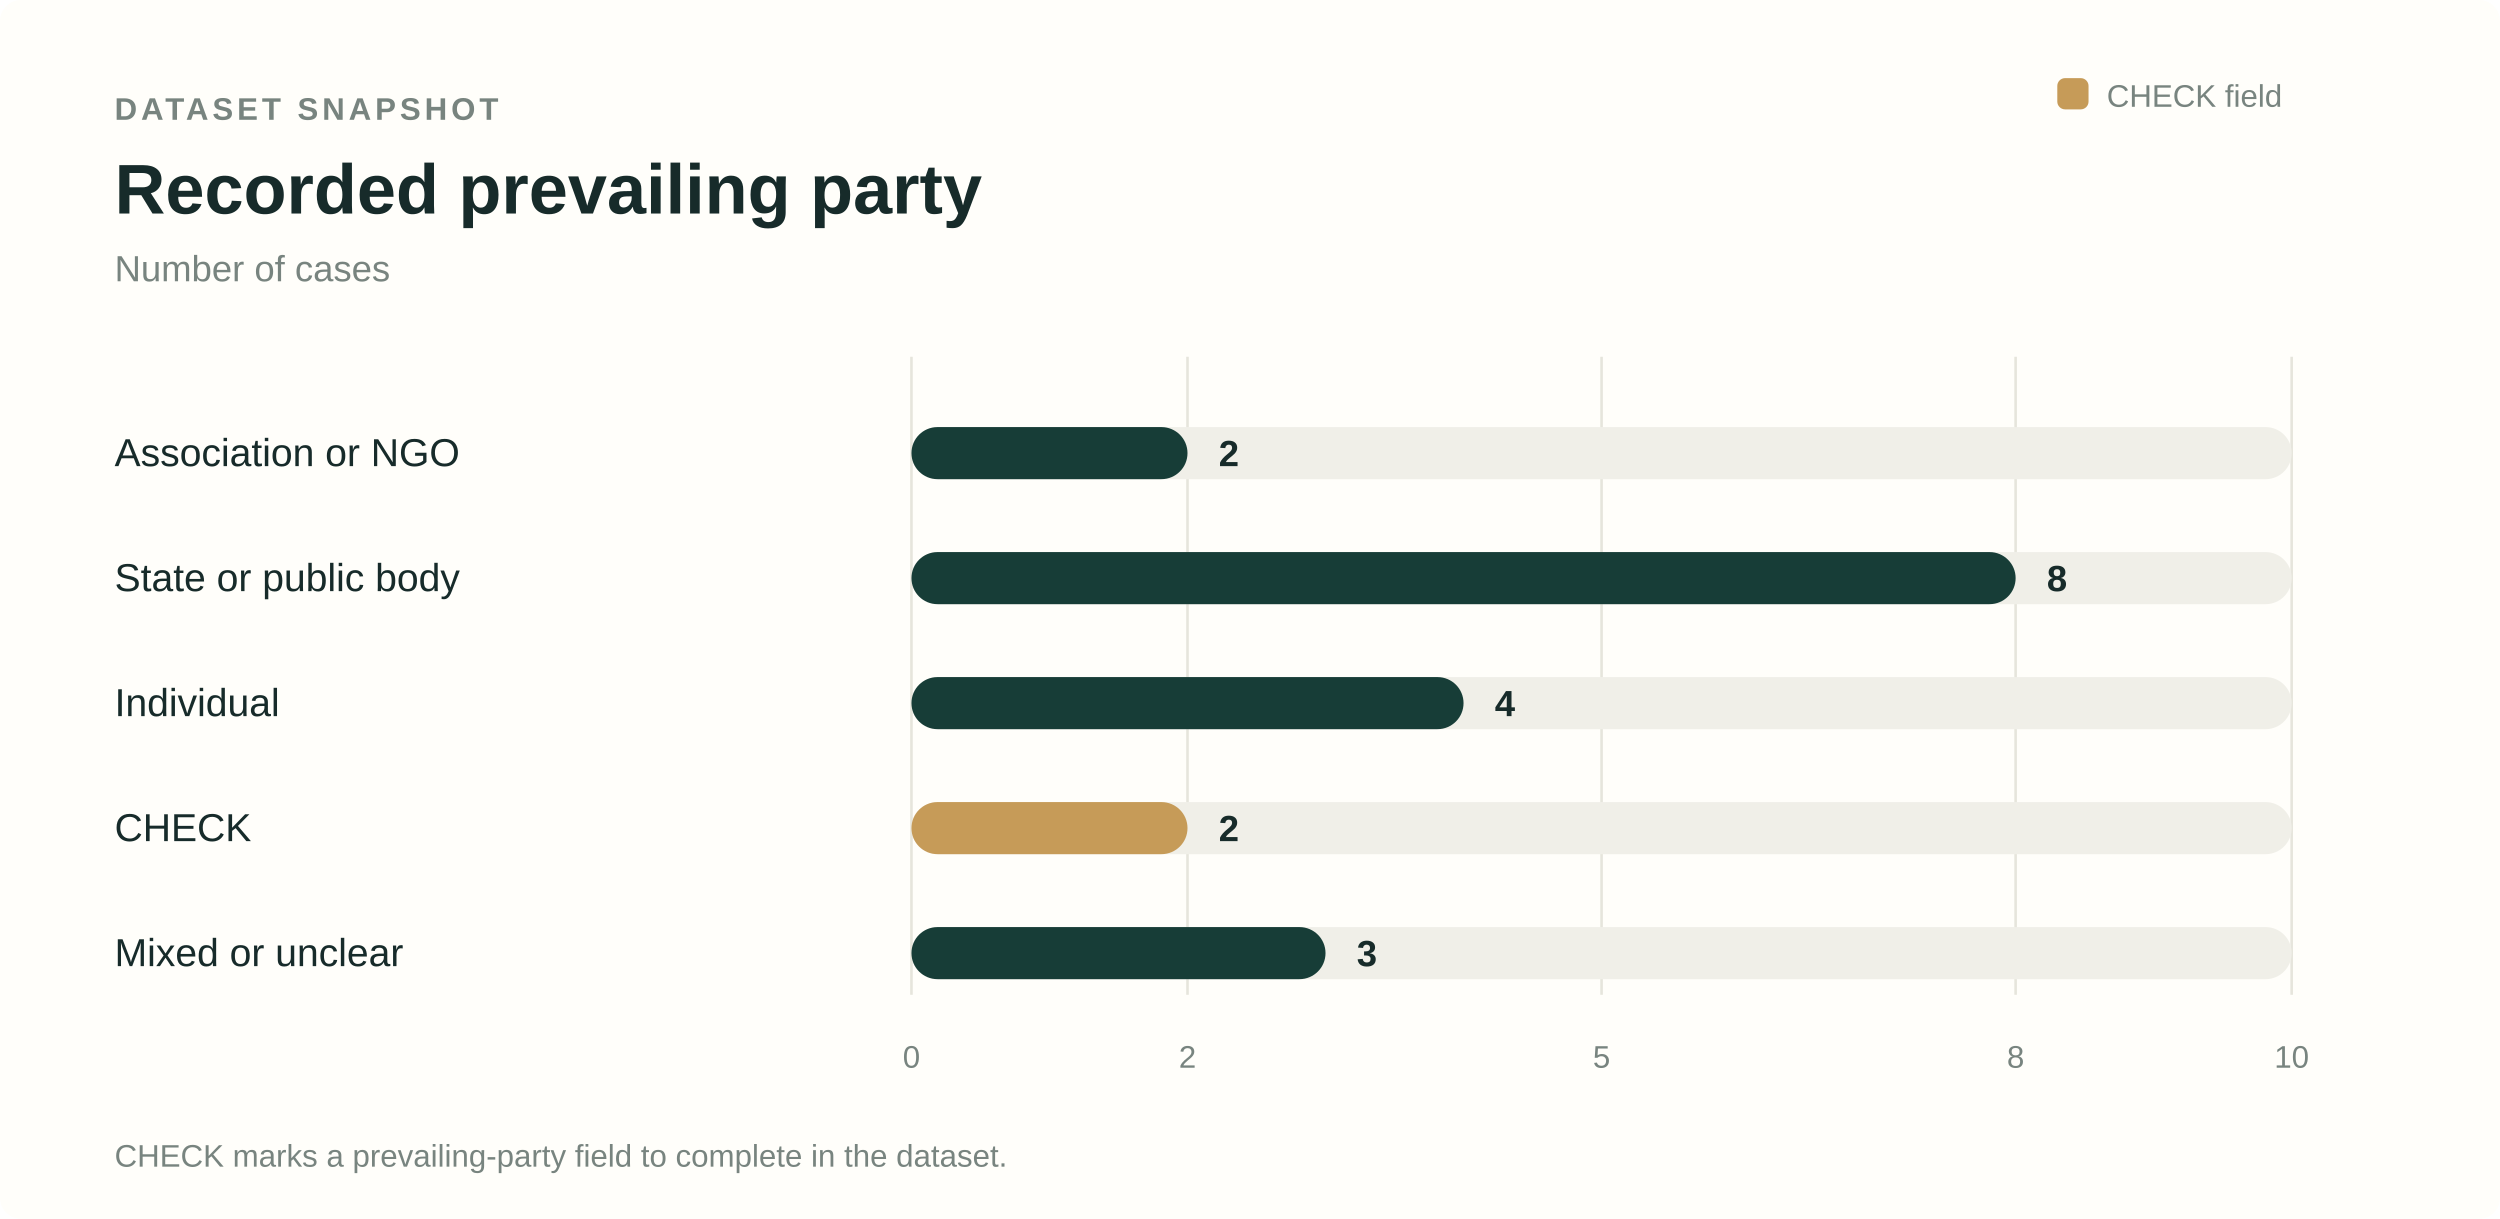
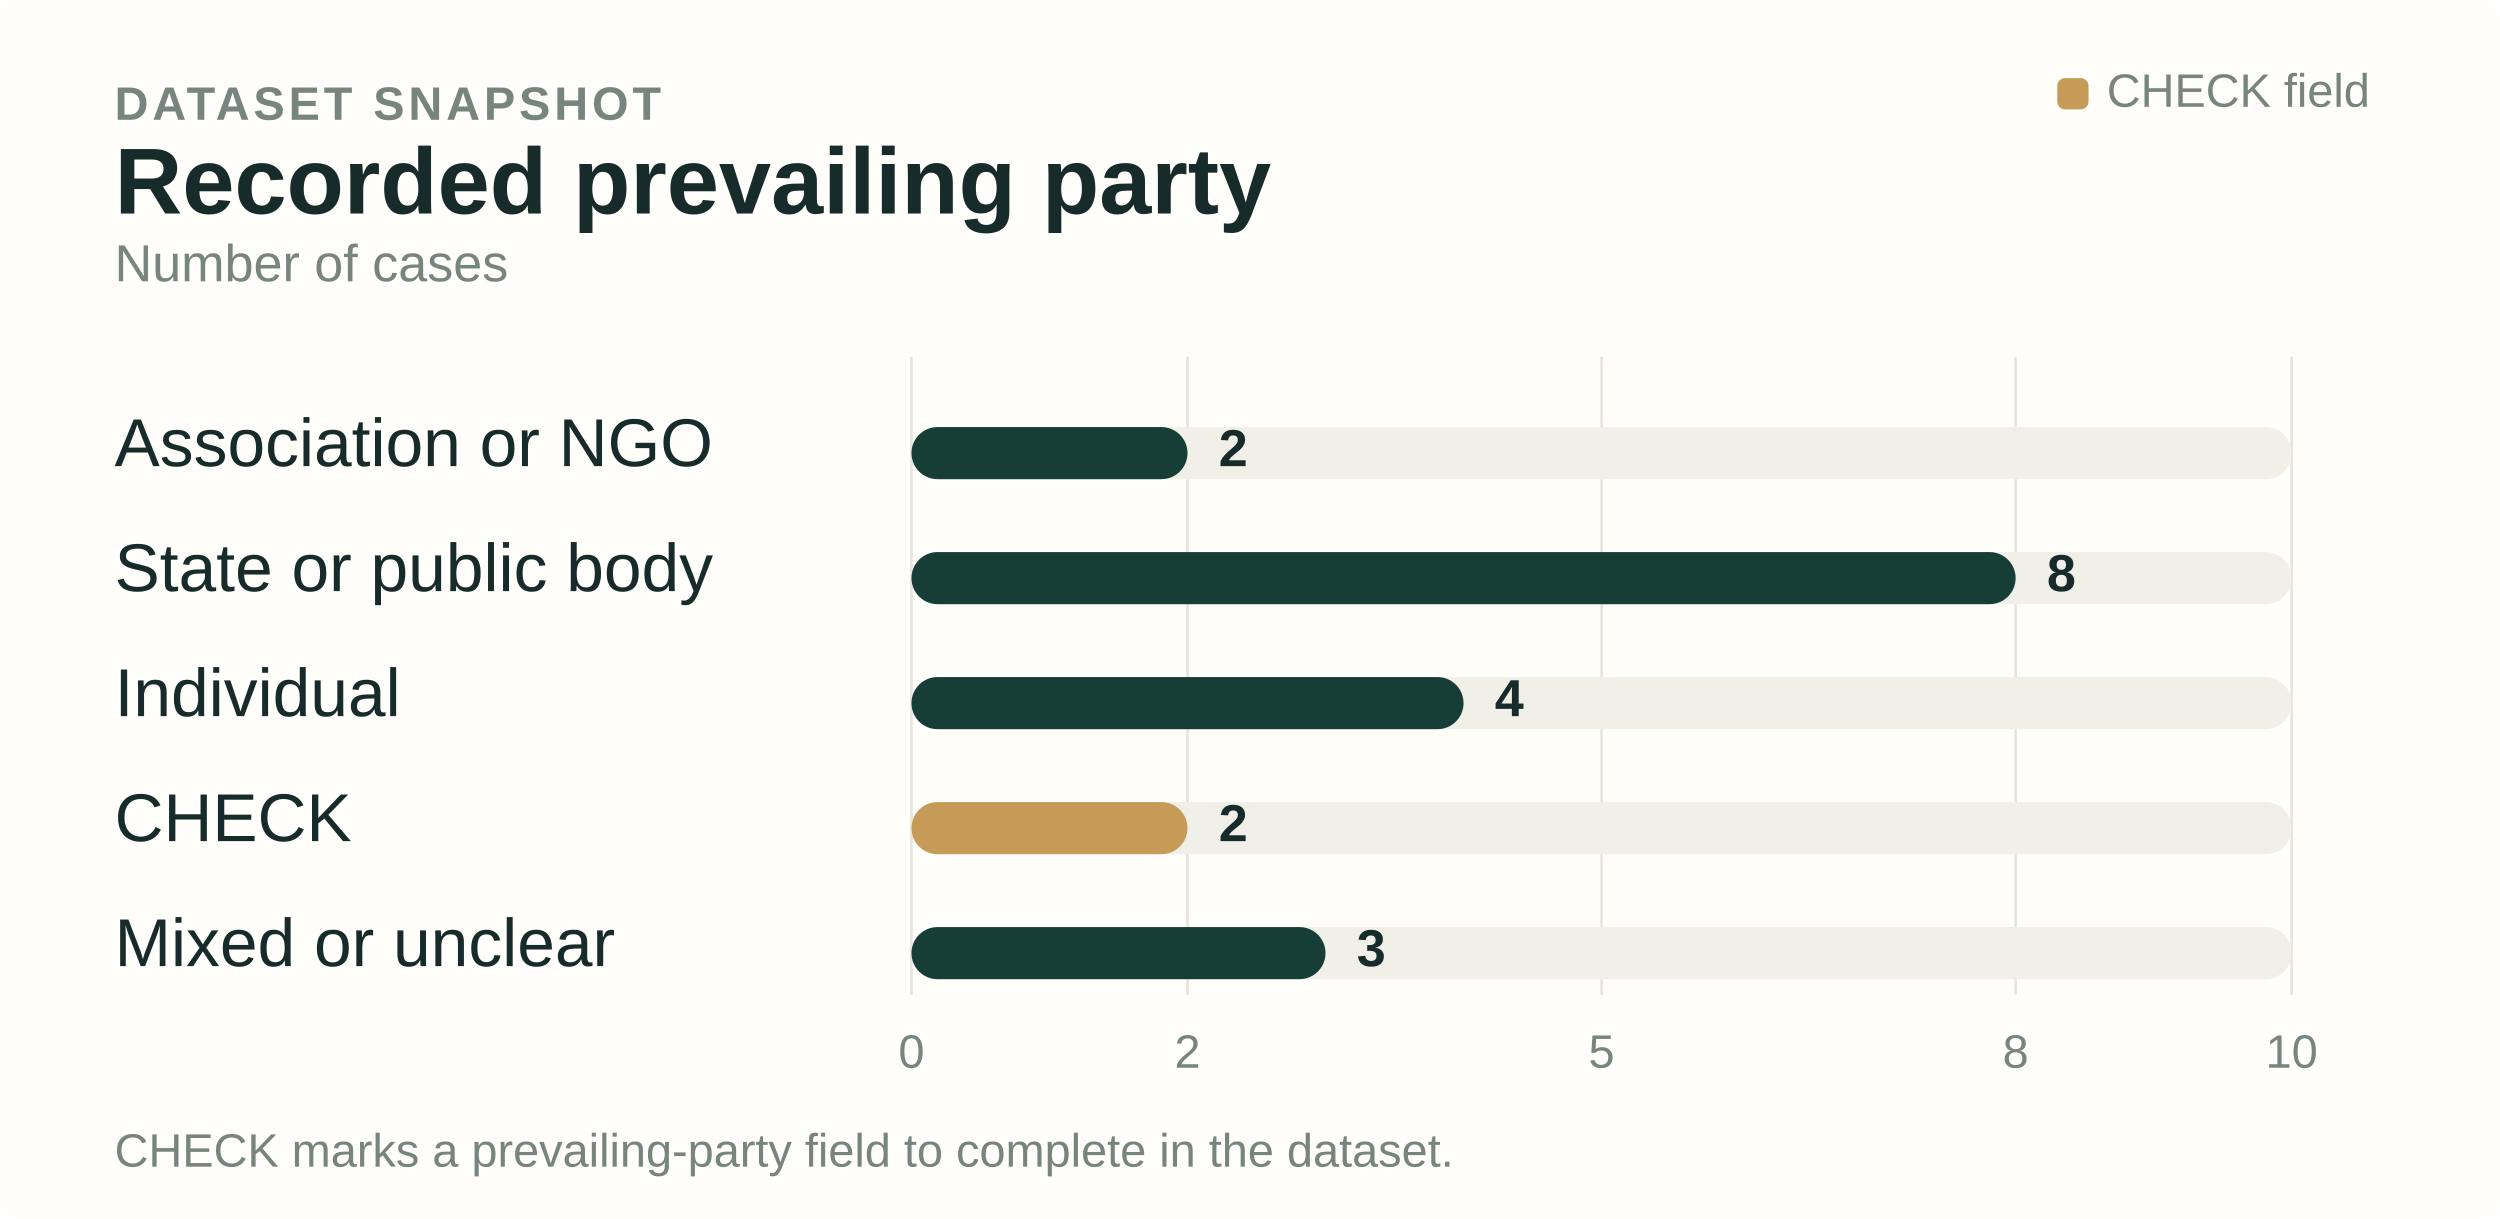
<svg xmlns="http://www.w3.org/2000/svg" viewBox="0 0 960 468" role="img" aria-labelledby="chart-title chart-description">
  <rect width="960" height="468" rx="8" fill="#fffefa" />
-   <text x="44" y="46" fill="#78847f" font-family="Arial, sans-serif" font-size="12" font-weight="700" letter-spacing="1.5">DATASET SNAPSHOT</text>
-   <text x="44" y="82" fill="#172b2a" font-family="Arial, sans-serif" font-size="27" font-weight="700">Recorded prevailing party</text>
-   <text x="44" y="108" fill="#78847f" font-family="Arial, sans-serif" font-size="14">Number of cases</text>
+   <text x="44" y="46" fill="#78847f" font-family="Arial, sans-serif" font-size="18" font-weight="700" letter-spacing="1.5">DATASET SNAPSHOT</text>
+   <text x="44" y="82" fill="#172b2a" font-family="Arial, sans-serif" font-size="36" font-weight="700">Recorded prevailing party</text>
+   <text x="44" y="108" fill="#78847f" font-family="Arial, sans-serif" font-size="20">Number of cases</text>
  <rect x="790" y="30" width="12" height="12" rx="3" fill="#c69b58" />
-   <text x="809" y="41" fill="#78847f" font-family="Arial, sans-serif" font-size="12">CHECK field</text>
+   <text x="809" y="41" fill="#78847f" font-family="Arial, sans-serif" font-size="18">CHECK field</text>
  <line x1="350.0" y1="137" x2="350.0" y2="382" stroke="#e6e5dc" stroke-width="1" />
-   <text x="350.0" y="410" text-anchor="middle" fill="#78847f" font-family="Arial, sans-serif" font-size="12">0</text>
+   <text x="350.0" y="410" text-anchor="middle" fill="#78847f" font-family="Arial, sans-serif" font-size="18">0</text>
  <line x1="456.0" y1="137" x2="456.0" y2="382" stroke="#e6e5dc" stroke-width="1" />
-   <text x="456.0" y="410" text-anchor="middle" fill="#78847f" font-family="Arial, sans-serif" font-size="12">2</text>
+   <text x="456.0" y="410" text-anchor="middle" fill="#78847f" font-family="Arial, sans-serif" font-size="18">2</text>
  <line x1="615.0" y1="137" x2="615.0" y2="382" stroke="#e6e5dc" stroke-width="1" />
-   <text x="615.0" y="410" text-anchor="middle" fill="#78847f" font-family="Arial, sans-serif" font-size="12">5</text>
+   <text x="615.0" y="410" text-anchor="middle" fill="#78847f" font-family="Arial, sans-serif" font-size="18">5</text>
  <line x1="774.0" y1="137" x2="774.0" y2="382" stroke="#e6e5dc" stroke-width="1" />
-   <text x="774.0" y="410" text-anchor="middle" fill="#78847f" font-family="Arial, sans-serif" font-size="12">8</text>
+   <text x="774.0" y="410" text-anchor="middle" fill="#78847f" font-family="Arial, sans-serif" font-size="18">8</text>
  <line x1="880.0" y1="137" x2="880.0" y2="382" stroke="#e6e5dc" stroke-width="1" />
-   <text x="880.0" y="410" text-anchor="middle" fill="#78847f" font-family="Arial, sans-serif" font-size="12">10</text>
-   <text x="44" y="179.0" fill="#172b2a" font-family="Arial, sans-serif" font-size="15">Association or NGO</text>
+   <text x="880.0" y="410" text-anchor="middle" fill="#78847f" font-family="Arial, sans-serif" font-size="18">10</text>
+   <text x="44" y="179.0" fill="#172b2a" font-family="Arial, sans-serif" font-size="26">Association or NGO</text>
  <rect x="350" y="164.0" width="530" height="20" rx="10" fill="#f0efe8" />
  <rect x="350" y="164.0" width="106.0" height="20" rx="10" fill="#173d37" />
-   <text x="468.0" y="179.0" fill="#172b2a" font-family="Arial, sans-serif" font-size="14" font-weight="700">2</text>
-   <text x="44" y="227.0" fill="#172b2a" font-family="Arial, sans-serif" font-size="15">State or public body</text>
+   <text x="468.0" y="179.0" fill="#172b2a" font-family="Arial, sans-serif" font-size="20" font-weight="700">2</text>
+   <text x="44" y="227.0" fill="#172b2a" font-family="Arial, sans-serif" font-size="26">State or public body</text>
  <rect x="350" y="212.0" width="530" height="20" rx="10" fill="#f0efe8" />
  <rect x="350" y="212.0" width="424.0" height="20" rx="10" fill="#173d37" />
-   <text x="786.0" y="227.0" fill="#172b2a" font-family="Arial, sans-serif" font-size="14" font-weight="700">8</text>
-   <text x="44" y="275.0" fill="#172b2a" font-family="Arial, sans-serif" font-size="15">Individual</text>
+   <text x="786.0" y="227.0" fill="#172b2a" font-family="Arial, sans-serif" font-size="20" font-weight="700">8</text>
+   <text x="44" y="275.0" fill="#172b2a" font-family="Arial, sans-serif" font-size="26">Individual</text>
  <rect x="350" y="260.0" width="530" height="20" rx="10" fill="#f0efe8" />
  <rect x="350" y="260.0" width="212.0" height="20" rx="10" fill="#173d37" />
-   <text x="574.0" y="275.0" fill="#172b2a" font-family="Arial, sans-serif" font-size="14" font-weight="700">4</text>
-   <text x="44" y="323.0" fill="#172b2a" font-family="Arial, sans-serif" font-size="15">CHECK</text>
+   <text x="574.0" y="275.0" fill="#172b2a" font-family="Arial, sans-serif" font-size="20" font-weight="700">4</text>
+   <text x="44" y="323.0" fill="#172b2a" font-family="Arial, sans-serif" font-size="26">CHECK</text>
  <rect x="350" y="308.0" width="530" height="20" rx="10" fill="#f0efe8" />
  <rect x="350" y="308.0" width="106.0" height="20" rx="10" fill="#c69b58" />
-   <text x="468.0" y="323.0" fill="#172b2a" font-family="Arial, sans-serif" font-size="14" font-weight="700">2</text>
-   <text x="44" y="371.0" fill="#172b2a" font-family="Arial, sans-serif" font-size="15">Mixed or unclear</text>
+   <text x="468.0" y="323.0" fill="#172b2a" font-family="Arial, sans-serif" font-size="20" font-weight="700">2</text>
+   <text x="44" y="371.0" fill="#172b2a" font-family="Arial, sans-serif" font-size="26">Mixed or unclear</text>
  <rect x="350" y="356.0" width="530" height="20" rx="10" fill="#f0efe8" />
  <rect x="350" y="356.0" width="159.0" height="20" rx="10" fill="#173d37" />
-   <text x="521.0" y="371.0" fill="#172b2a" font-family="Arial, sans-serif" font-size="14" font-weight="700">3</text>
-   <text x="44" y="448" fill="#78847f" font-family="Arial, sans-serif" font-size="12">CHECK marks a prevailing-party field to complete in the dataset.</text>
+   <text x="521.0" y="371.0" fill="#172b2a" font-family="Arial, sans-serif" font-size="20" font-weight="700">3</text>
+   <text x="44" y="448" fill="#78847f" font-family="Arial, sans-serif" font-size="18">CHECK marks a prevailing-party field to complete in the dataset.</text>
</svg>
